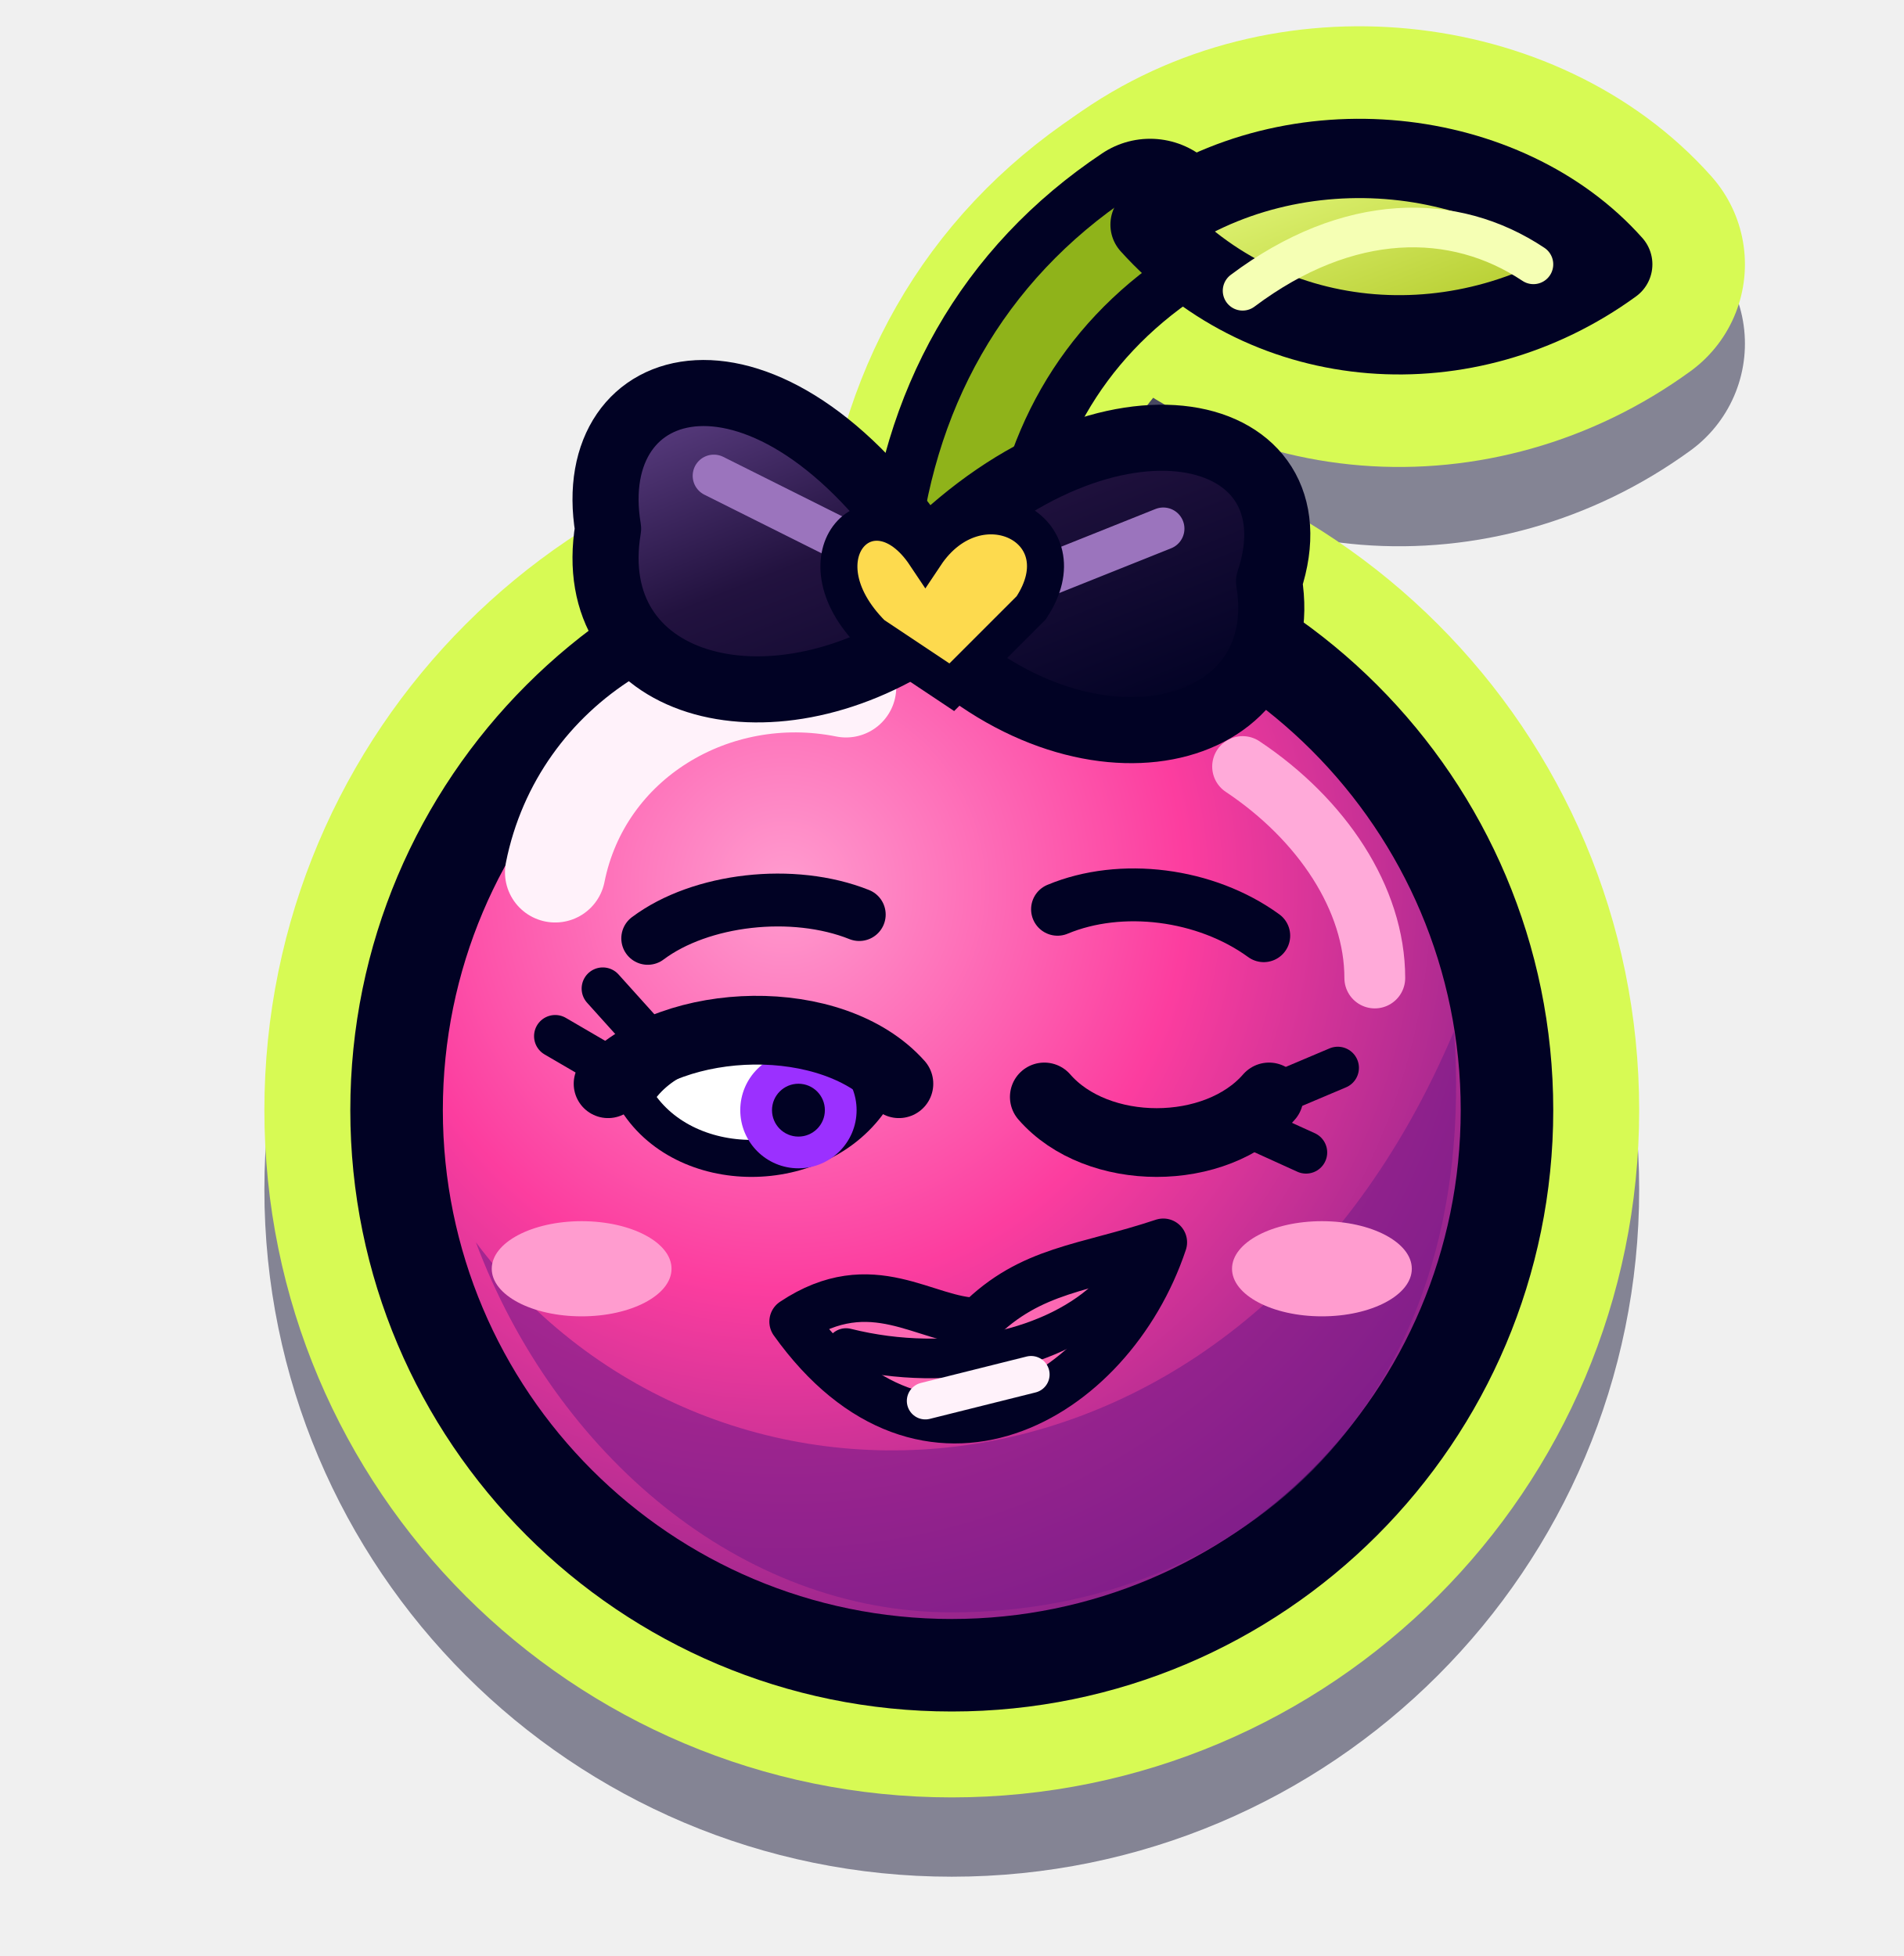
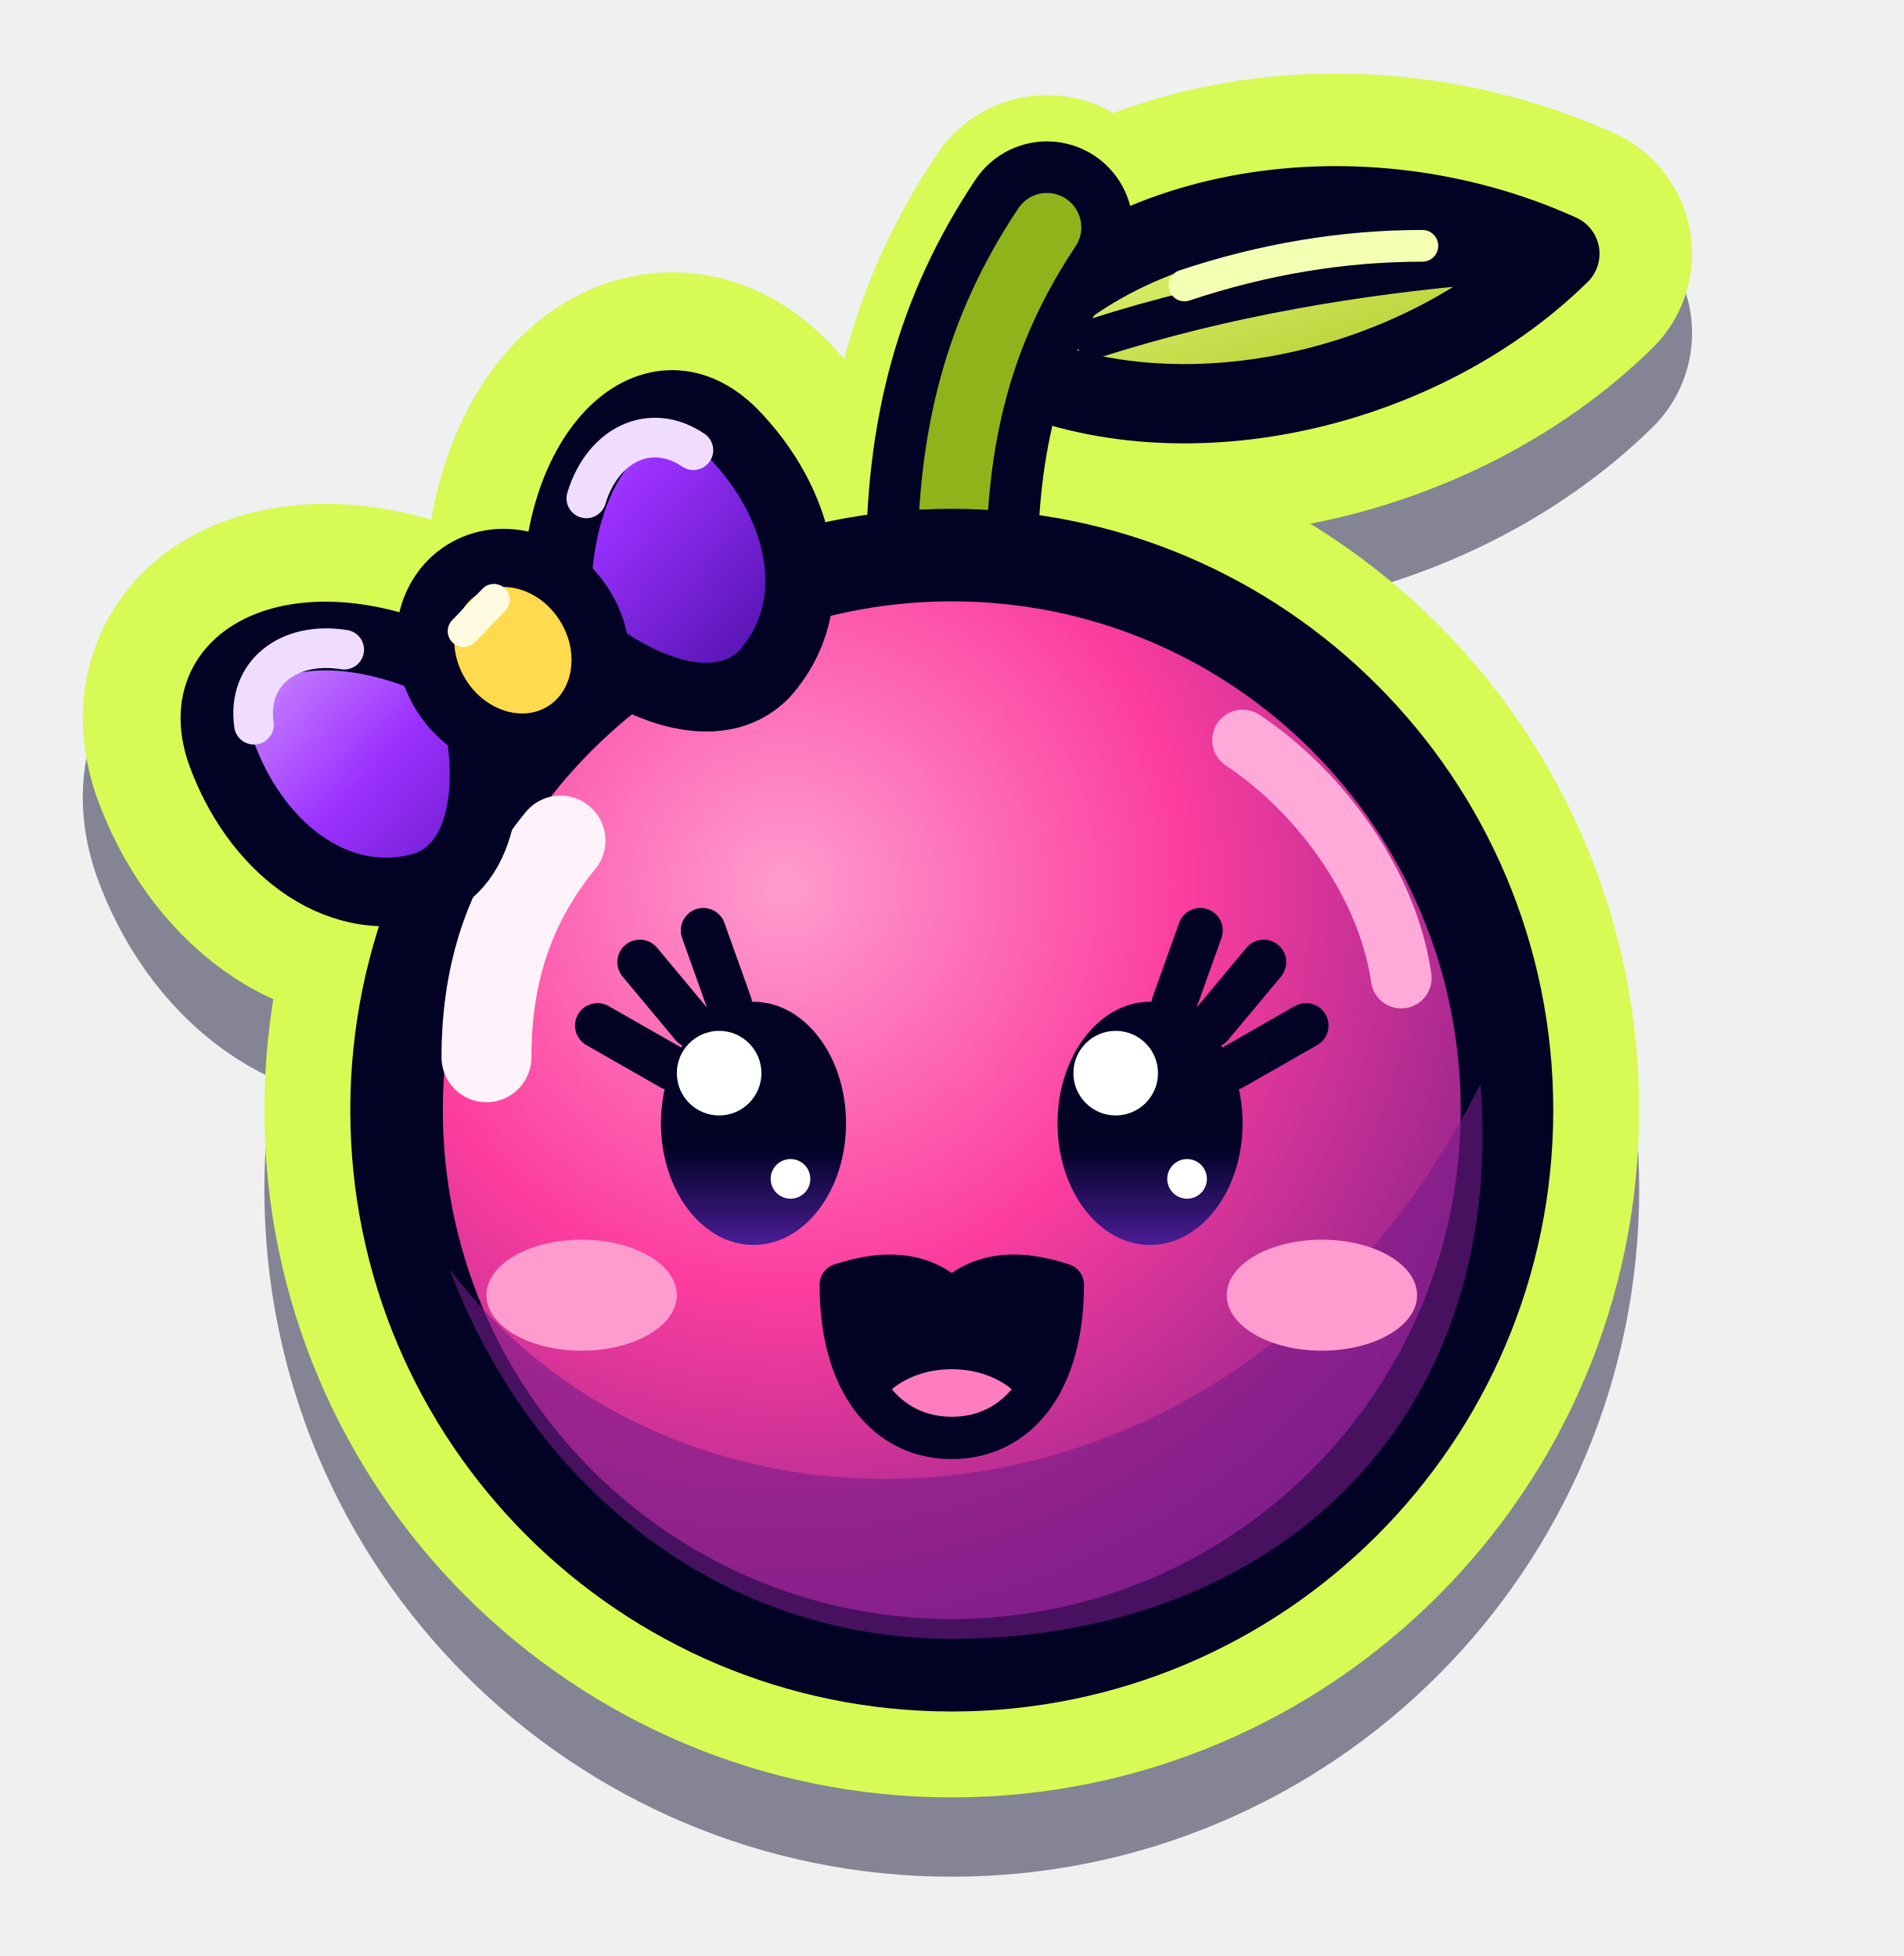
<svg xmlns="http://www.w3.org/2000/svg" xmlns:xlink="http://www.w3.org/1999/xlink" viewBox="-4 -4 72 74">
  <defs>
    <radialGradient id="mascot-fill" cx="0.35" cy="0.3" r="0.8">
      <stop offset="0" stop-color="#ff9ccf" />
      <stop offset="0.45" stop-color="#fc3d9f" />
      <stop offset="1" stop-color="#711c86" />
    </radialGradient>
    <linearGradient id="mascot-leaf" x1="0" y1="0" x2="1" y2="1">
      <stop offset="0" stop-color="#ecff8a" />
      <stop offset="1" stop-color="#a8c018" />
    </linearGradient>
+     <linearGradient id="mascot-bow" x1="0" y1="0" x2="0.6" y2="1">
+       <stop offset="0" stop-color="#d49bff" />
+       <stop offset="0.5" stop-color="#9b30ff" />
+       <stop offset="1" stop-color="#5b17b8" />
+     </linearGradient>
+     <linearGradient id="mascot-eye" x1="0" y1="0" x2="0" y2="1">
+       <stop offset="0.6" stop-color="#010224" />
+       <stop offset="1" stop-color="#4a1d96" />
+     </linearGradient>
    <circle id="mascot-body" cx="32" cy="38" r="21" />
-     <path id="mascot-stem" d="M32 17.5C32.5 12 35 7.5 39.5 4.5" />
-     <path id="mascot-leaf-shape" d="M39.5 4.5C45 0.5 53 1.5 57 6C51.5 10 44 9.5 39.5 4.5Z" />
-     <linearGradient id="mascot-satin" x1="0" y1="0" x2="0.8" y2="1">
-       <stop stop-color="#65458d" />
-       <stop offset=".45" stop-color="#22123f" />
-       <stop offset="1" stop-color="#010224" />
-     </linearGradient>
+     <path id="mascot-stem" d="M32 17.5C32 12.5 33 8.5 35.6 4.6" />
+     <path id="mascot-leaf-shape" d="M33.5 9.6C38 3.6 47.5 2.2 55 5.6C49.5 11 40 13 33.5 9.6Z" />
+     <path id="mascot-bow-shape" d="M-2 0C-5 -5.6 -10.4 -6.8 -11.4 -2.6C-12.2 1 -11 4.8 -7.6 5.8C-5.2 6.4 -3 3.8 -2 0ZM2 0C5 -5.6 10.4 -6.8 11.4 -2.6C12.2 1 11 4.8 7.6 5.8C5.2 6.4 3 3.8 2 0Z" transform="translate(15.4 20.6) rotate(-32)" />
+     <ellipse id="mascot-knot" cx="0" cy="0" rx="3.2" ry="3.6" transform="translate(15.4 20.6) rotate(-32)" />
    <clipPath id="mascot-relief">
      <use href="#mascot-body" />
+     </clipPath>
+     <clipPath id="mascot-mouth">
+       <path d="M27.8 44.6C29.6 44 31 44.2 32 45.2C33 44.2 34.4 44 36.2 44.6C36.2 48.4 34.4 50.4 32 50.4C29.6 50.4 27.8 48.4 27.8 44.6Z" />
    </clipPath>
  </defs>
  <g transform="translate(0 3)" fill="none" stroke="#010224" stroke-opacity="0.45" stroke-width="10" stroke-linejoin="round" stroke-linecap="round">
    <use xlink:href="#mascot-body" href="#mascot-body" />
    <use xlink:href="#mascot-stem" href="#mascot-stem" />
    <use xlink:href="#mascot-leaf-shape" href="#mascot-leaf-shape" />
+     <use xlink:href="#mascot-bow-shape" href="#mascot-bow-shape" />
  </g>
  <g fill="none" stroke="#d7fa54" stroke-width="10" stroke-linejoin="round" stroke-linecap="round">
    <use xlink:href="#mascot-body" href="#mascot-body" />
    <use xlink:href="#mascot-stem" href="#mascot-stem" />
    <use xlink:href="#mascot-leaf-shape" href="#mascot-leaf-shape" />
+     <use xlink:href="#mascot-bow-shape" href="#mascot-bow-shape" />
  </g>
+   <use xlink:href="#mascot-leaf-shape" href="#mascot-leaf-shape" fill="url(#mascot-leaf)" stroke="#010224" stroke-width="3" stroke-linejoin="round" />
+   <path d="M37.4 8.8C42.4 7.2 47.4 6.4 52 6" fill="none" stroke="#010224" stroke-width="1.5" stroke-linecap="round" />
+   <path d="M40.8 6.8C43.8 5.8 46.8 5.3 49.8 5.3" fill="none" stroke="#f5ffb4" stroke-width="1.2" stroke-linecap="round" />
  <use xlink:href="#mascot-stem" href="#mascot-stem" fill="none" stroke="#010224" stroke-width="6.5" stroke-linecap="round" />
  <use xlink:href="#mascot-stem" href="#mascot-stem" fill="none" stroke="#8fb31a" stroke-width="2.6" stroke-linecap="round" />
-   <use xlink:href="#mascot-leaf-shape" href="#mascot-leaf-shape" fill="url(#mascot-leaf)" stroke="#010224" stroke-width="3" stroke-linejoin="round" />
  <use xlink:href="#mascot-body" href="#mascot-body" fill="url(#mascot-fill)" stroke="#010224" stroke-width="3.5" />
  <g clip-path="url(#mascot-relief)">
-     <path d="M14 43C23 55 43 54 51 35C52 49 43 57 32 57C24 57 17 51 14 43Z" fill="#781b89" opacity=".6" />
-     <path d="M17 29C18 24 23 21 28 22" fill="none" stroke="#fff2fa" stroke-width="3.8" stroke-linecap="round" />
-     <path d="M43 25C46 27 48 30 48 33" fill="none" stroke="#ffaad9" stroke-width="2.3" stroke-linecap="round" />
-     <ellipse cx="18" cy="44" rx="3.4" ry="1.8" fill="#ff9ccf" />
-     <ellipse cx="46" cy="44" rx="3.4" ry="1.8" fill="#ff9ccf" />
+     <path d="M13 44C22 56 43 55 52 37C53 50 44 58 32 58C23 58 16 52 13 44Z" fill="#781b89" opacity=".6" />
+     <path d="M14.4 36C14.4 32.6 15.4 30 17.2 27.8" fill="none" stroke="#fff2fa" stroke-width="3.4" stroke-linecap="round" />
+     <path d="M43 24C46 26 48.5 29.5 49 33" fill="none" stroke="#ffaad9" stroke-width="2.3" stroke-linecap="round" />
  </g>
-   <path d="M31 17C25 8 18 10 19 16C18 22 25 24 31 20C37 26 45 24 44 18C46 12 38 10 31 17Z" fill="url(#mascot-satin)" stroke="#010224" stroke-width="2.5" stroke-linejoin="round" />
-   <path d="M23 14L29 17M35 18L40 16" stroke="#9b74bd" stroke-width="1.6" stroke-linecap="round" />
-   <path d="M31 17C29 14 26 17 29 20L32 22L35 19C37 16 33 14 31 17Z" fill="#fdda4e" stroke="#010224" stroke-width="1.4" />
-   <path d="M20 37.5C21.5 34.8 27 34.6 29 37.5C27 40.6 21.8 40.6 20 37.5Z" fill="#fff" stroke="#010224" stroke-width="1.4" />
-   <circle cx="26.2" cy="38" r="2.2" fill="#9b30ff" />
-   <circle cx="26.2" cy="38" r="1" fill="#010224" />
-   <path d="M19 37C21.5 34.4 27.5 34.2 30 37" fill="none" stroke="#010224" stroke-width="2.6" stroke-linecap="round" />
-   <path d="M19.4 36.6L17 35.2M20.6 35.4L18.8 33.4" stroke="#010224" stroke-width="1.6" stroke-linecap="round" />
-   <path d="M35.5 37.5C37.5 39.8 42 39.8 44 37.5" fill="none" stroke="#010224" stroke-width="2.6" stroke-linecap="round" />
-   <path d="M44 37.5L46.6 36.4M43.2 38.6L45.4 39.6" stroke="#010224" stroke-width="1.6" stroke-linecap="round" />
-   <path d="M20.5 31.5C22.5 30 26 29.6 28.5 30.6" fill="none" stroke="#010224" stroke-width="2" stroke-linecap="round" />
-   <path d="M36 30.4C38.4 29.4 41.6 29.8 43.8 31.4" fill="none" stroke="#010224" stroke-width="2" stroke-linecap="round" />
-   <path d="M26 46C29 44 31 46 33 46C35 44 37 44 40 43C38 49 31 53 26 46Z" fill="#fc68b2" stroke="#010224" stroke-width="1.8" stroke-linejoin="round" />
-   <path d="M28 47C32 48 36 47 38 45" fill="none" stroke="#010224" stroke-width="1.5" stroke-linecap="round" />
-   <path d="M31 49L35 48" stroke="#fff2fa" stroke-width="1.4" stroke-linecap="round" />
-   <path d="M43 7C47 4 51 4 54 6" fill="none" stroke="#f5ffb4" stroke-width="1.5" stroke-linecap="round" />
+   <use xlink:href="#mascot-bow-shape" href="#mascot-bow-shape" fill="url(#mascot-bow)" stroke="#010224" stroke-width="2.6" stroke-linejoin="round" />
+   <use xlink:href="#mascot-knot" href="#mascot-knot" fill="#fdda4e" stroke="#010224" stroke-width="2.2" />
+   <g transform="translate(15.4 20.6) rotate(-32)" fill="none" stroke-linecap="round">
+     <path d="M-9.8 -2.8C-9 -4.6 -7 -4.8 -5.4 -3.4M5.4 -3.4C7 -4.8 9 -4.6 9.8 -2.8" stroke="#efdcff" stroke-width="1.5" />
+     <path d="M-1.2 -1.6L0.4 -2" stroke="#fffbe0" stroke-width="1.2" />
+   </g>
+   <ellipse cx="18" cy="45" rx="3.6" ry="2.1" fill="#ff9ccf" />
+   <ellipse cx="46" cy="45" rx="3.6" ry="2.1" fill="#ff9ccf" />
+   <path d="M21.4 36.4L18.6 34.8M22.2 34.8L20.2 32.4M23.6 34L22.6 31.2" stroke="#010224" stroke-width="1.7" stroke-linecap="round" />
+   <path d="M42.6 36.4L45.4 34.8M41.8 34.8L43.8 32.4M40.4 34L41.4 31.2" stroke="#010224" stroke-width="1.7" stroke-linecap="round" />
+   <ellipse cx="24.5" cy="38.5" rx="3.5" ry="4.6" fill="url(#mascot-eye)" />
+   <ellipse cx="39.5" cy="38.5" rx="3.5" ry="4.6" fill="url(#mascot-eye)" />
+   <circle cx="23.2" cy="36.6" r="1.6" fill="#fff" />
+   <circle cx="38.2" cy="36.6" r="1.6" fill="#fff" />
+   <circle cx="25.9" cy="40.6" r="0.75" fill="#fff" />
+   <circle cx="40.9" cy="40.6" r="0.75" fill="#fff" />
+   <path d="M27.8 44.6C29.6 44 31 44.2 32 45.2C33 44.2 34.4 44 36.2 44.6C36.2 48.4 34.4 50.4 32 50.4C29.6 50.4 27.8 48.4 27.8 44.6Z" fill="#010224" />
+   <ellipse cx="32" cy="50" rx="3" ry="2.2" fill="#ff7cbf" clip-path="url(#mascot-mouth)" />
+   <path d="M27.8 44.6C29.6 44 31 44.2 32 45.2C33 44.2 34.4 44 36.2 44.6C36.2 48.4 34.4 50.4 32 50.4C29.6 50.4 27.8 48.4 27.8 44.6Z" fill="none" stroke="#010224" stroke-width="1.6" stroke-linejoin="round" />
</svg>
